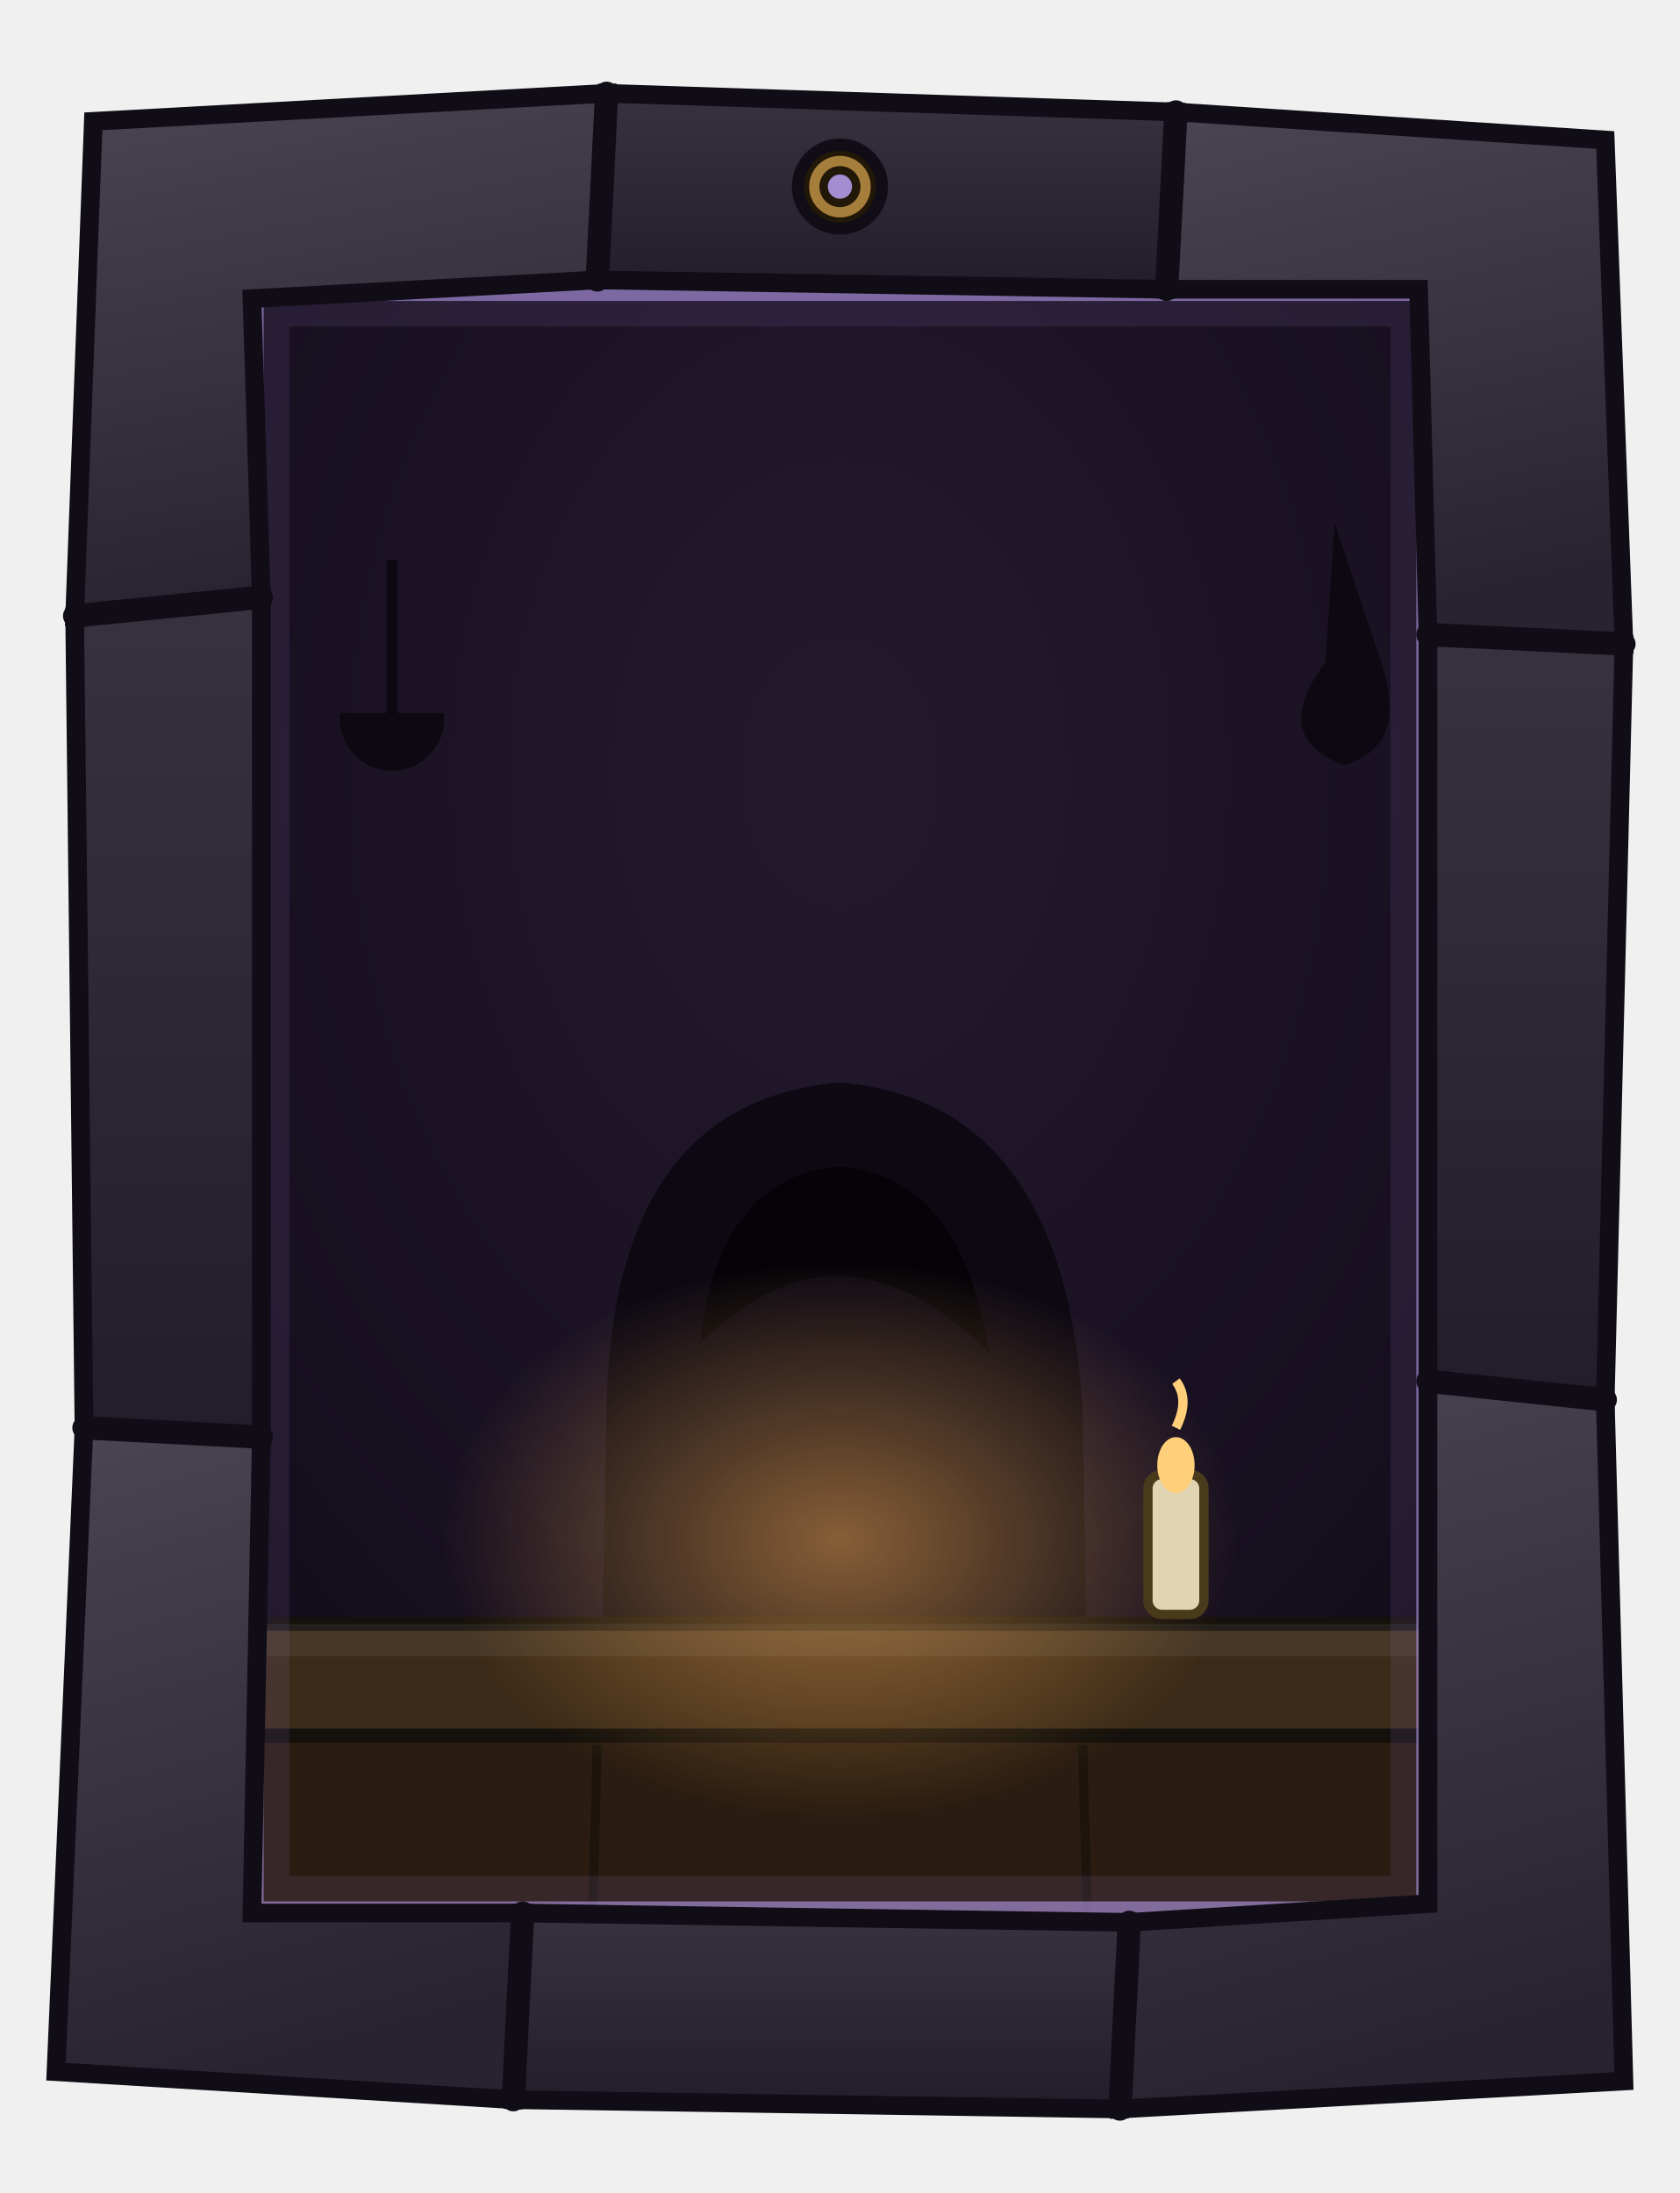
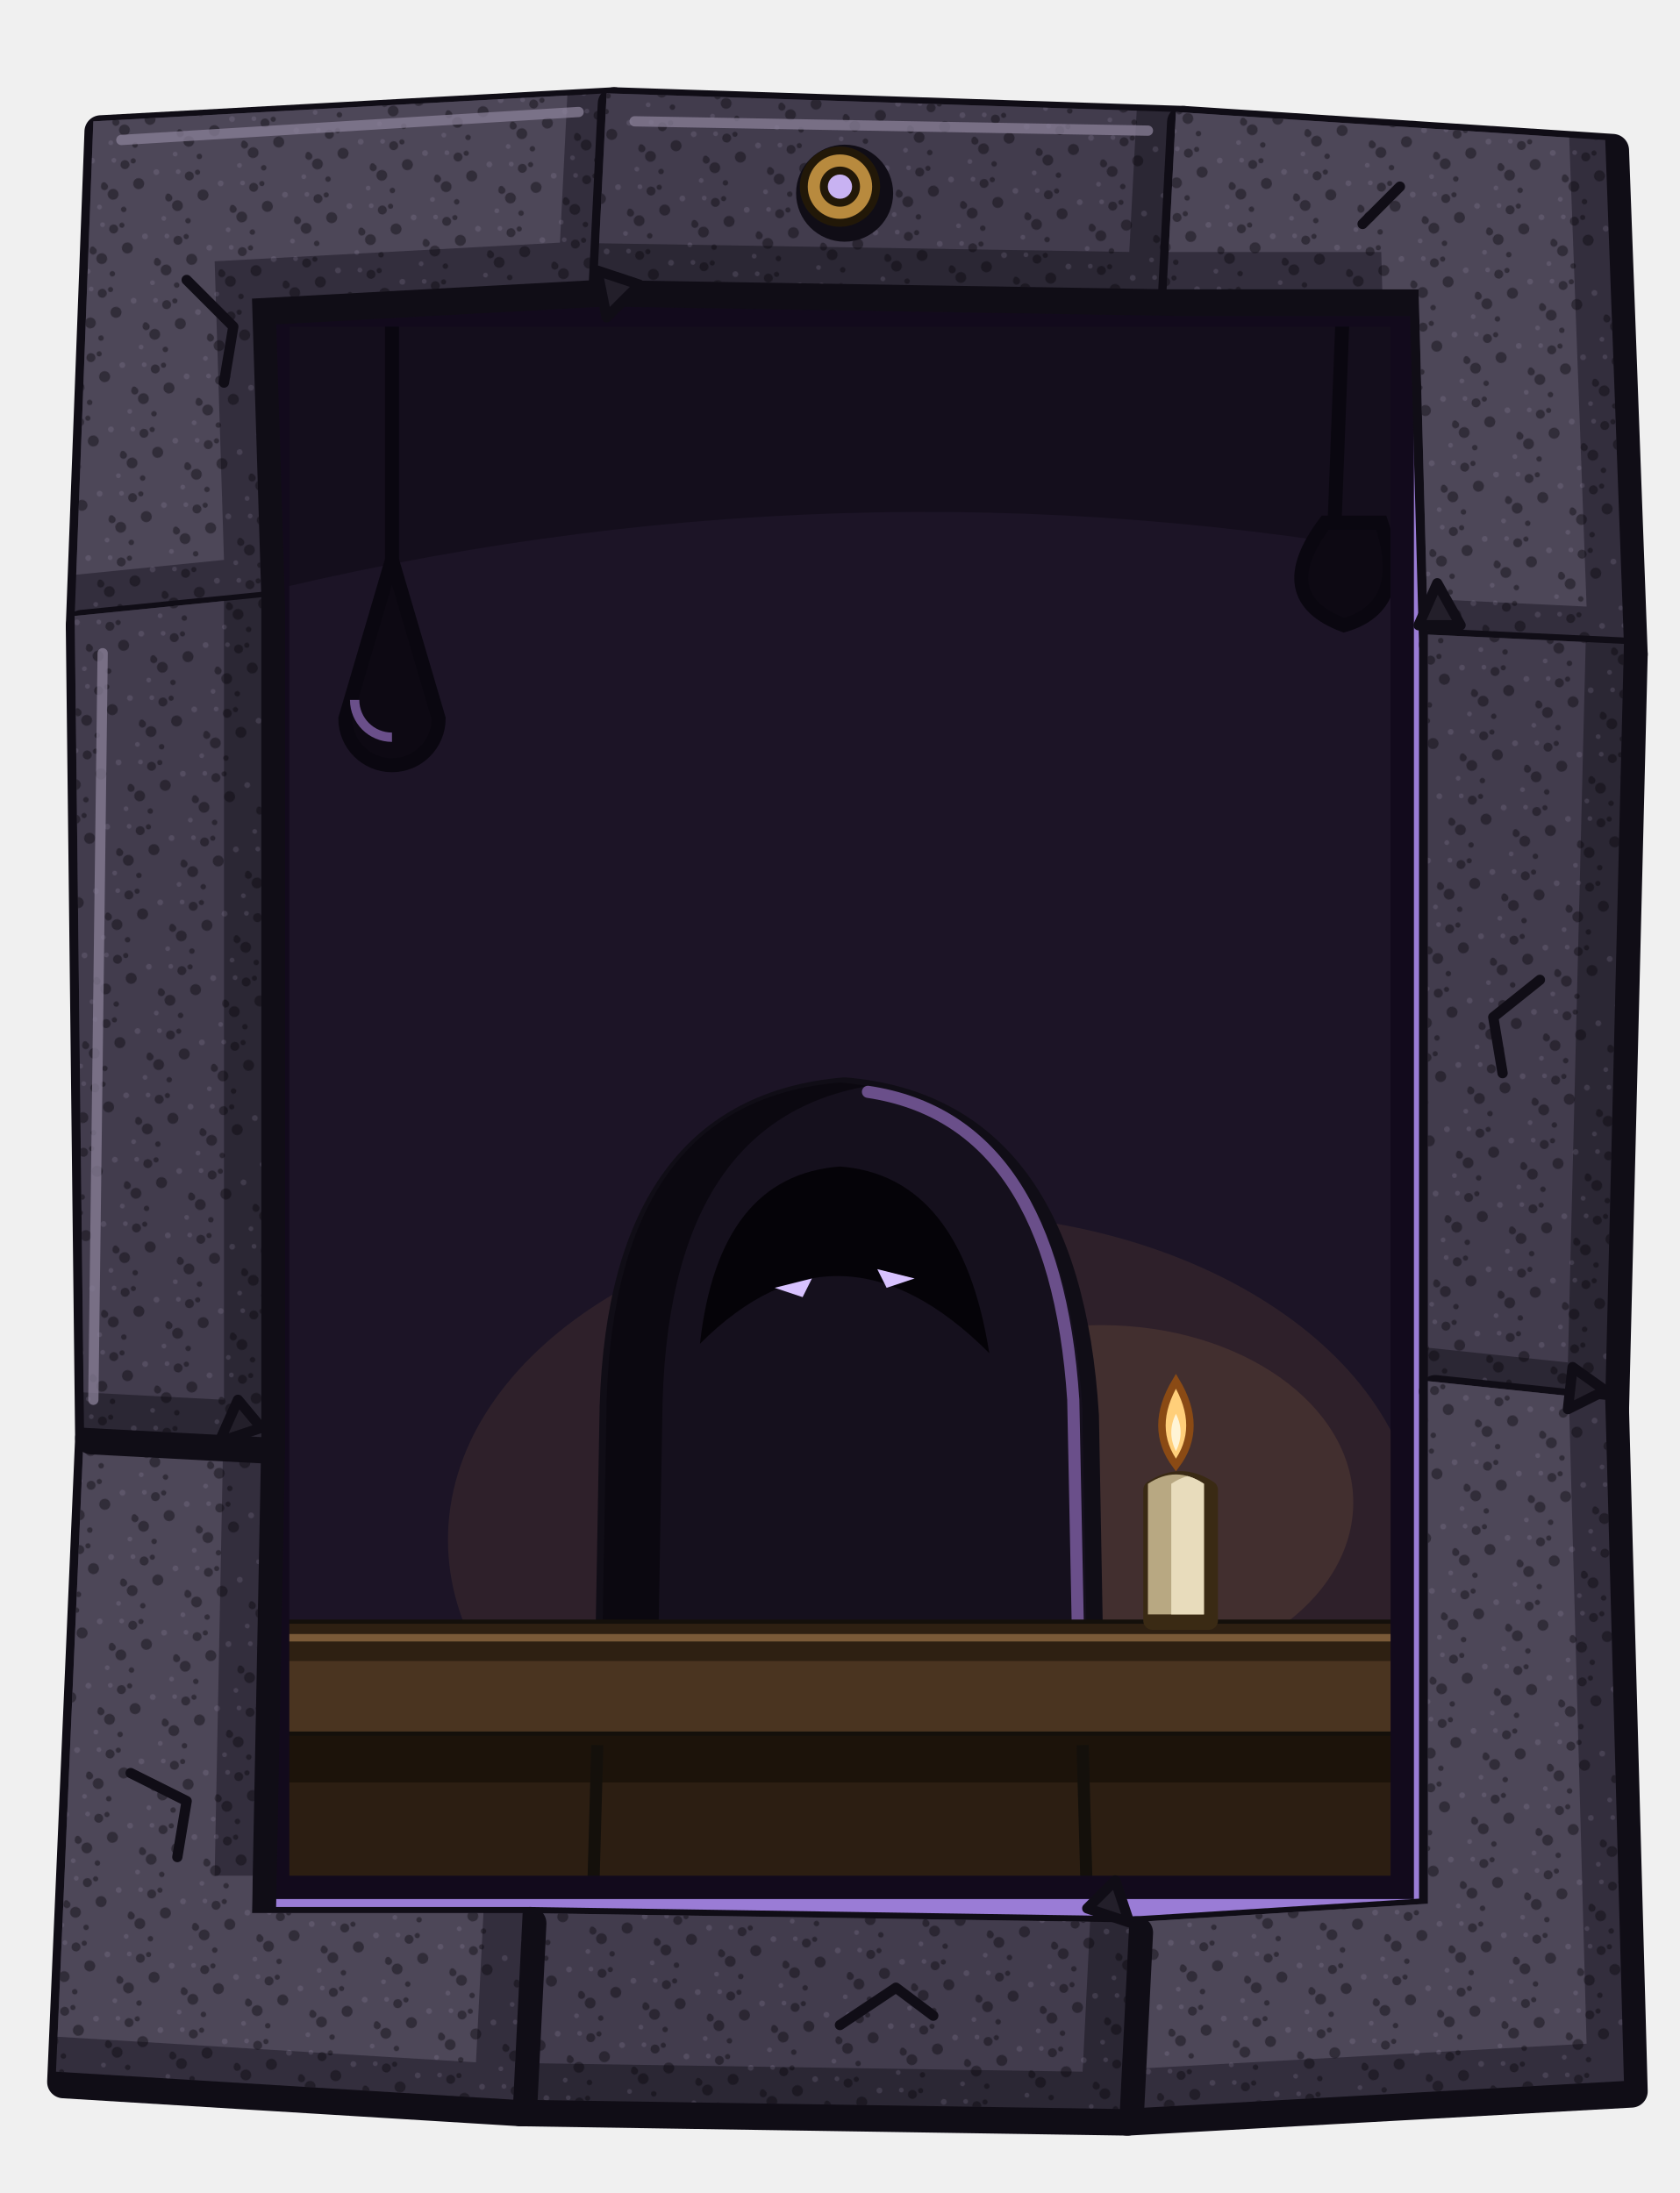
<svg xmlns="http://www.w3.org/2000/svg" viewBox="0 0 360 470" width="360" height="470">
  <defs>
-     <linearGradient id="sc-stone" x1="0" y1="0" x2="0.2" y2="1">
-       <stop offset="0" stop-color="#4a4453" />
-       <stop offset=".55" stop-color="#37323f" />
-       <stop offset="1" stop-color="#272330" />
-     </linearGradient>
-     <linearGradient id="sc-stoneD" x1="0" y1="0" x2="0" y2="1">
-       <stop offset="0" stop-color="#37323f" />
-       <stop offset="1" stop-color="#211d2a" />
-     </linearGradient>
-     <radialGradient id="sc-void" cx="0.5" cy="0.3" r="1">
-       <stop offset="0" stop-color="#241a2e" />
-       <stop offset=".6" stop-color="#160f1e" />
-       <stop offset="1" stop-color="#0b0710" />
-     </radialGradient>
-     <radialGradient id="sc-candle" cx="0.5" cy="0.5" r="0.5">
-       <stop offset="0" stop-color="#ffb45a" stop-opacity=".5" />
-       <stop offset="1" stop-color="#ffb45a" stop-opacity="0" />
-     </radialGradient>
-     <clipPath id="sc-open">
-       <rect x="52" y="60" width="256" height="352" />
+     <clipPath id="sk1">
+       <path d="M 52 60 L 308 60 L 308 412 L 52 412 Z" />
+     </clipPath>
+     <clipPath id="sk2">
+       <path d="M 128 412 L 130 300 Q 132 236 180 232 Q 228 236 232 302 L 234 412 Z" />
+     </clipPath>
+     <clipPath id="sk3">
+       <path d="M 52 348 L 308 348 L 308 372 L 52 372 Z" />
+     </clipPath>
+     <clipPath id="sk4">
+       <path d="M 52 372 L 308 372 L 308 412 L 52 412 Z" />
+     </clipPath>
+     <clipPath id="sk5">
+       <path d="M 246 346 L 246 318 Q 252 314 258 318 L 258 346 Z" />
+     </clipPath>
+     <clipPath id="sk6">
+       <path d="M 20 26 L 130 20 L 128 60 L 54 64 L 56 128 L 16 132 Z" />
+     </clipPath>
+     <clipPath id="sk7">
+       <path d="M 130 20 L 252 24 L 250 62 L 128 60 Z" />
+     </clipPath>
+     <clipPath id="sk8">
+       <path d="M 252 24 L 344 30 L 348 138 L 306 136 L 304 62 L 250 62 Z" />
+     </clipPath>
+     <clipPath id="sk9">
+       <path d="M 348 138 L 344 300 L 306 296 L 306 136 Z" />
+     </clipPath>
+     <clipPath id="sk10">
+       <path d="M 344 300 L 348 446 L 240 452 L 242 412 L 306 408 L 306 296 Z" />
+     </clipPath>
+     <clipPath id="sk11">
+       <path d="M 240 452 L 110 450 L 112 410 L 242 412 Z" />
+     </clipPath>
+     <clipPath id="sk12">
+       <path d="M 110 450 L 12 444 L 18 306 L 56 308 L 54 410 L 112 410 Z" />
+     </clipPath>
+     <clipPath id="sk13">
+       <path d="M 18 306 L 16 132 L 56 128 L 56 308 Z" />
    </clipPath>
  </defs>
-   <g clip-path="url(#sc-open)">
-     <rect x="52" y="60" width="256" height="352" fill="url(#sc-void)" />
-     <path d="M 128 412 L 130 300 Q 132 236 180 232 Q 228 236 232 302 L 234 412 Z" fill="#0d0913" />
+   <g clip-path="url(#sk1)">
+     <rect x="52" y="60" width="256" height="352" fill="#1c1426" />
+     <path d="M 52 60 L 308 60 L 308 120 Q 180 96 52 128 Z" fill="#140e1c" />
+     <path d="M 84 60 L 84 120" stroke="#0a0710" stroke-width="3" />
+     <path d="M 74 154 a 10 10 0 0 0 20 0 L 84 120 Z" fill="#0d0913" stroke="#0a0710" stroke-width="3" />
+     <path d="M 288 60 L 286 112" stroke="#0a0710" stroke-width="3" />
+     <path d="M 284 112 q -12 16 4 22 q 14 -4 8 -22 Z" fill="#0d0913" stroke="#0a0710" stroke-width="3" />
+     <path d="M 76 150 a 8 8 0 0 0 8 8" stroke="#6a4f8a" stroke-width="2" fill="none" />
+     <ellipse cx="200" cy="330" rx="104" ry="70" fill="#ffb45a" opacity=".08" />
+     <ellipse cx="236" cy="322" rx="54" ry="38" fill="#ffb45a" opacity=".1" />
+     <path d="M 128 412 L 130 300 Q 132 236 180 232 Q 228 236 232 302 L 234 412 Z" fill="#100d16" stroke="#100d16" stroke-width="5" stroke-linejoin="round" transform="translate(1 1.4)" />
+     <path d="M 128 412 L 130 300 Q 132 236 180 232 Q 228 236 232 302 L 234 412 Z" fill="#0b0810" />
+     <g clip-path="url(#sk2)">
+       <path d="M 128 412 L 130 300 Q 132 236 180 232 Q 228 236 232 302 L 234 412 Z" fill="#15101d" transform="translate(12 0)" />
+     </g>
+     <path d="M 186 234 Q 226 240 230 300 L 232 400" stroke="#6a4f8a" stroke-width="2.6" fill="none" stroke-linecap="round" />
    <path d="M 150 288 Q 180 258 212 290 Q 206 252 180 250 Q 154 252 150 288 Z" fill="#050308" />
-     <path d="M 52 348 L 308 348 L 308 372 L 52 372 Z" fill="#3c2a18" stroke="#14100b" stroke-width="3" />
-     <path d="M 52 348 L 308 348 L 308 355 L 52 355 Z" fill="#fff" opacity=".06" />
-     <path d="M 52 372 L 308 372 L 308 412 L 52 412 Z" fill="#2a1c10" stroke="#14100b" stroke-width="3" />
-     <path d="M 128 374 L 127 410 M 232 374 L 233 410" stroke="#14100b" stroke-width="2" opacity=".6" />
-     <ellipse cx="180" cy="330" rx="86" ry="60" fill="url(#sc-candle)" />
-     <g>
-       <rect x="246" y="316" width="12" height="30" rx="3" fill="#e0d4b2" stroke="#4a3a1c" stroke-width="2" />
-       <ellipse cx="252" cy="314" rx="4" ry="6" fill="#ffcf7a" />
-       <path d="M 252 306 q 3 -6 0 -10" stroke="#ffcf7a" stroke-width="2" fill="none" />
+     <g fill="#d8c2ff">
+       <path d="M 166 276 l 8 -2 l -2 4 Z" />
+       <path d="M 196 274 l -8 -2 l 2 4 Z" />
    </g>
-     <path d="M 84 120 l 0 34 m -10 0 a 10 10 0 0 0 20 0 Z" fill="#0d0913" stroke="#0d0913" stroke-width="2.4" />
-     <path d="M 286 112 l -2 30 q -12 16 4 22 q 14 -4 8 -22 Z" fill="#0d0913" />
+     <path d="M 52 348 L 308 348 L 308 372 L 52 372 Z" fill="#14100b" stroke="#14100b" stroke-width="5" stroke-linejoin="round" transform="translate(1 1.6)" />
+     <path d="M 52 348 L 308 348 L 308 372 L 52 372 Z" fill="#2e2012" />
+     <g clip-path="url(#sk3)">
+       <path d="M 52 348 L 308 348 L 308 372 L 52 372 Z" fill="#4a3420" transform="translate(0 8)" />
+     </g>
+     <path d="M 56 351 L 304 351" stroke="#7a5a38" stroke-width="1.6" />
+     <path d="M 52 372 L 308 372 L 308 412 L 52 412 Z" fill="#14100b" stroke="#14100b" stroke-width="5" stroke-linejoin="round" transform="translate(1 1.6)" />
+     <path d="M 52 372 L 308 372 L 308 412 L 52 412 Z" fill="#1c130a" />
+     <g clip-path="url(#sk4)">
+       <path d="M 52 372 L 308 372 L 308 412 L 52 412 Z" fill="#2c1e12" transform="translate(0 10)" />
+     </g>
+     <path d="M 128 374 L 127 410 M 232 374 L 233 410" stroke="#14100b" stroke-width="2.6" />
+     <path d="M 246 346 L 246 318 Q 252 314 258 318 L 258 346 Z" fill="#3a2a14" stroke="#3a2a14" stroke-width="4" stroke-linejoin="round" transform="translate(1 1.3)" />
+     <path d="M 246 346 L 246 318 Q 252 314 258 318 L 258 346 Z" fill="#b8a882" />
+     <g clip-path="url(#sk5)">
+       <path d="M 246 346 L 246 318 Q 252 314 258 318 L 258 346 Z" fill="#e8dcbc" transform="translate(5 0)" />
+     </g>
+     <path d="M 252 314 q -6 -8 0 -18 q 6 10 0 18 Z" fill="#ffcf7a" stroke="#8a4a14" stroke-width="1.6" />
+     <path d="M 252 311 q -2 -4 0 -8 q 2 4 0 8 Z" fill="#fff4d6" />
  </g>
  <g fill="none">
-     <rect x="56" y="64" width="248" height="344" stroke="#8a6fc0" stroke-width="12" opacity=".14" />
-     <rect x="54" y="62" width="252" height="348" stroke="#b49ae8" stroke-width="5" opacity=".6" />
-     <rect x="52" y="60" width="256" height="352" stroke="#e6dcff" stroke-width="2" />
+     <rect x="56" y="64" width="248" height="344" stroke="#120a1c" stroke-width="12" />
+     <rect x="54.5" y="62.5" width="251" height="347" stroke="#9a7cd6" stroke-width="5" />
+     <rect x="52" y="60" width="256" height="352" stroke="#ece2ff" stroke-width="2" />
  </g>
-   <path d="M 96 412 q -4 16 4 26 q 7 -10 2 -26 Z" fill="#b49ae8" opacity=".7" />
-   <path d="M 268 412 q -3 13 4 21 q 6 -8 1 -21 Z" fill="#b49ae8" opacity=".55" />
-   <g stroke="#100d16" stroke-width="4">
-     <path d="M 20 26 L 130 20 L 128 60 L 54 64 L 56 128 L 16 132 Z" fill="url(#sc-stone)" />
-     <path d="M 130 20 L 252 24 L 250 62 L 128 60 Z" fill="url(#sc-stoneD)" />
-     <path d="M 252 24 L 344 30 L 348 138 L 306 136 L 304 62 L 250 62 Z" fill="url(#sc-stone)" />
-     <path d="M 348 138 L 344 300 L 306 296 L 306 136 Z" fill="url(#sc-stoneD)" />
-     <path d="M 344 300 L 348 446 L 240 452 L 242 412 L 306 408 L 306 296 Z" fill="url(#sc-stone)" />
-     <path d="M 240 452 L 110 450 L 112 410 L 242 412 Z" fill="url(#sc-stoneD)" />
-     <path d="M 110 450 L 12 444 L 18 306 L 56 308 L 54 410 L 112 410 Z" fill="url(#sc-stone)" />
-     <path d="M 18 306 L 16 132 L 56 128 L 56 308 Z" fill="url(#sc-stoneD)" />
+   <path d="M 96 412 q -5 16 4 26 q 8 -10 2 -26 Z" fill="#b49ae8" stroke="#120a1c" stroke-width="2.2" stroke-linejoin="round" />
+   <path d="M 268 412 q -4 13 4 21 q 7 -8 1 -21 Z" fill="#b49ae8" stroke="#120a1c" stroke-width="2.2" stroke-linejoin="round" />
+   <defs>
+     <pattern id="sk-grit" width="14" height="14" patternUnits="userSpaceOnUse" patternTransform="rotate(10)">
+       <g fill="#07050a" opacity=".4">
+         <circle cx="4.5" cy="2.1" r="0.96" />
+         <circle cx="1.0" cy="7.5" r="0.76" />
+         <circle cx="0.8" cy="7.1" r="0.53" />
+         <circle cx="6.1" cy="1.0" r="0.56" />
+         <circle cx="5.9" cy="11.6" r="0.59" />
+         <circle cx="3.1" cy="8.8" r="1.16" />
+         <circle cx="8.1" cy="5.6" r="1.18" />
+       </g>
+       <g fill="#b0a4c4" opacity=".16">
+         <circle cx="0.7" cy="12.0" r="0.52" />
+         <circle cx="2.0" cy="1.6" r="0.52" />
+         <circle cx="11.4" cy="2.5" r="0.63" />
+       </g>
+     </pattern>
+   </defs>
+   <path d="M 20 26 L 130 20 L 128 60 L 54 64 L 56 128 L 16 132 Z" fill="#100d16" stroke="#100d16" stroke-width="7" stroke-linejoin="round" transform="translate(1.6 2.2)" />
+   <path d="M 20 26 L 130 20 L 128 60 L 54 64 L 56 128 L 16 132 Z" fill="#332e3d" />
+   <g clip-path="url(#sk6)">
+     <path d="M 20 26 L 130 20 L 128 60 L 54 64 L 56 128 L 16 132 Z" fill="#4d4758" transform="translate(-8 -8)" />
  </g>
-   <g stroke="#100d16" stroke-width="5" fill="none" stroke-linecap="round">
-     <path d="M 130 20 L 128 60 M 252 24 L 250 62 M 348 138 L 306 136 M 344 300 L 306 296" />
-     <path d="M 240 452 L 242 412 M 110 450 L 112 410 M 18 306 L 56 308 M 16 132 L 56 128" />
+   <path d="M 20 26 L 130 20 L 128 60 L 54 64 L 56 128 L 16 132 Z" fill="url(#sk-grit)" />
+   <path d="M 130 20 L 252 24 L 250 62 L 128 60 Z" fill="#100d16" stroke="#100d16" stroke-width="7" stroke-linejoin="round" transform="translate(1.6 2.2)" />
+   <path d="M 130 20 L 252 24 L 250 62 L 128 60 Z" fill="#2b2734" />
+   <g clip-path="url(#sk7)">
+     <path d="M 130 20 L 252 24 L 250 62 L 128 60 Z" fill="#423c4d" transform="translate(-8 -8)" />
  </g>
-   <circle cx="180" cy="40" r="9" fill="#221808" stroke="#100d16" stroke-width="2.6" />
-   <circle cx="180" cy="40" r="5.5" fill="none" stroke="#a67e3c" stroke-width="2.2" />
-   <circle cx="180" cy="40" r="2.6" fill="#b49ae8" opacity=".9" />
+   <path d="M 130 20 L 252 24 L 250 62 L 128 60 Z" fill="url(#sk-grit)" />
+   <path d="M 252 24 L 344 30 L 348 138 L 306 136 L 304 62 L 250 62 Z" fill="#100d16" stroke="#100d16" stroke-width="7" stroke-linejoin="round" transform="translate(1.6 2.2)" />
+   <path d="M 252 24 L 344 30 L 348 138 L 306 136 L 304 62 L 250 62 Z" fill="#332e3d" />
+   <g clip-path="url(#sk8)">
+     <path d="M 252 24 L 344 30 L 348 138 L 306 136 L 304 62 L 250 62 Z" fill="#4d4758" transform="translate(-8 -8)" />
+   </g>
+   <path d="M 252 24 L 344 30 L 348 138 L 306 136 L 304 62 L 250 62 Z" fill="url(#sk-grit)" />
+   <path d="M 348 138 L 344 300 L 306 296 L 306 136 Z" fill="#100d16" stroke="#100d16" stroke-width="7" stroke-linejoin="round" transform="translate(1.6 2.2)" />
+   <path d="M 348 138 L 344 300 L 306 296 L 306 136 Z" fill="#2b2734" />
+   <g clip-path="url(#sk9)">
+     <path d="M 348 138 L 344 300 L 306 296 L 306 136 Z" fill="#423c4d" transform="translate(-8 -8)" />
+   </g>
+   <path d="M 348 138 L 344 300 L 306 296 L 306 136 Z" fill="url(#sk-grit)" />
+   <path d="M 344 300 L 348 446 L 240 452 L 242 412 L 306 408 L 306 296 Z" fill="#100d16" stroke="#100d16" stroke-width="7" stroke-linejoin="round" transform="translate(1.6 2.2)" />
+   <path d="M 344 300 L 348 446 L 240 452 L 242 412 L 306 408 L 306 296 Z" fill="#332e3d" />
+   <g clip-path="url(#sk10)">
+     <path d="M 344 300 L 348 446 L 240 452 L 242 412 L 306 408 L 306 296 Z" fill="#4d4758" transform="translate(-8 -8)" />
+   </g>
+   <path d="M 344 300 L 348 446 L 240 452 L 242 412 L 306 408 L 306 296 Z" fill="url(#sk-grit)" />
+   <path d="M 240 452 L 110 450 L 112 410 L 242 412 Z" fill="#100d16" stroke="#100d16" stroke-width="7" stroke-linejoin="round" transform="translate(1.6 2.2)" />
+   <path d="M 240 452 L 110 450 L 112 410 L 242 412 Z" fill="#2b2734" />
+   <g clip-path="url(#sk11)">
+     <path d="M 240 452 L 110 450 L 112 410 L 242 412 Z" fill="#423c4d" transform="translate(-8 -8)" />
+   </g>
+   <path d="M 240 452 L 110 450 L 112 410 L 242 412 Z" fill="url(#sk-grit)" />
+   <path d="M 110 450 L 12 444 L 18 306 L 56 308 L 54 410 L 112 410 Z" fill="#100d16" stroke="#100d16" stroke-width="7" stroke-linejoin="round" transform="translate(1.6 2.2)" />
+   <path d="M 110 450 L 12 444 L 18 306 L 56 308 L 54 410 L 112 410 Z" fill="#332e3d" />
+   <g clip-path="url(#sk12)">
+     <path d="M 110 450 L 12 444 L 18 306 L 56 308 L 54 410 L 112 410 Z" fill="#4d4758" transform="translate(-8 -8)" />
+   </g>
+   <path d="M 110 450 L 12 444 L 18 306 L 56 308 L 54 410 L 112 410 Z" fill="url(#sk-grit)" />
+   <path d="M 18 306 L 16 132 L 56 128 L 56 308 Z" fill="#100d16" stroke="#100d16" stroke-width="7" stroke-linejoin="round" transform="translate(1.6 2.2)" />
+   <path d="M 18 306 L 16 132 L 56 128 L 56 308 Z" fill="#2b2734" />
+   <g clip-path="url(#sk13)">
+     <path d="M 18 306 L 16 132 L 56 128 L 56 308 Z" fill="#423c4d" transform="translate(-8 -8)" />
+   </g>
+   <path d="M 18 306 L 16 132 L 56 128 L 56 308 Z" fill="url(#sk-grit)" />
+   <path d="M 128 58 l 9 3 l -7 7 Z" fill="#231f2a" stroke="#100d16" stroke-width="2.2" stroke-linejoin="round" />
+   <path d="M 304 134 l 4 -9 l 5 9 Z" fill="#231f2a" stroke="#100d16" stroke-width="2.2" stroke-linejoin="round" />
+   <path d="M 242 412 l -9 -3 l 6 -6 Z" fill="#231f2a" stroke="#100d16" stroke-width="2.2" stroke-linejoin="round" />
+   <path d="M 56 306 l -9 3 l 4 -9 Z" fill="#231f2a" stroke="#100d16" stroke-width="2.2" stroke-linejoin="round" />
+   <path d="M 344 298 l -8 4 l 1 -9 Z" fill="#231f2a" stroke="#100d16" stroke-width="2.2" stroke-linejoin="round" />
+   <g stroke="#100d16" stroke-width="2.2" fill="none" stroke-linecap="round" stroke-linejoin="round">
+     <path d="M 40 60 l 10 10 l -2 12" />
+     <path d="M 330 210 l -10 8 l 2 12" />
+     <path d="M 180 434 l 12 -8 l 8 6" />
+     <path d="M 28 380 l 12 6 l -2 12" />
+     <path d="M 300 40 l -8 8" />
+   </g>
+   <g stroke="#8a8098" stroke-width="2.2" fill="none" stroke-linecap="round" opacity=".75">
+     <path d="M 26 30 L 124 24 M 136 26 L 246 28 M 22 140 L 20 300" />
+   </g>
+   <circle cx="181" cy="41.4" r="10.4" fill="#100d16" />
+   <circle cx="180" cy="40" r="8.6" fill="#221808" />
+   <circle cx="180" cy="40" r="5.6" fill="none" stroke="#b88a3e" stroke-width="2.6" />
+   <circle cx="180" cy="40" r="2.6" fill="#c8b2f2" />
</svg>
